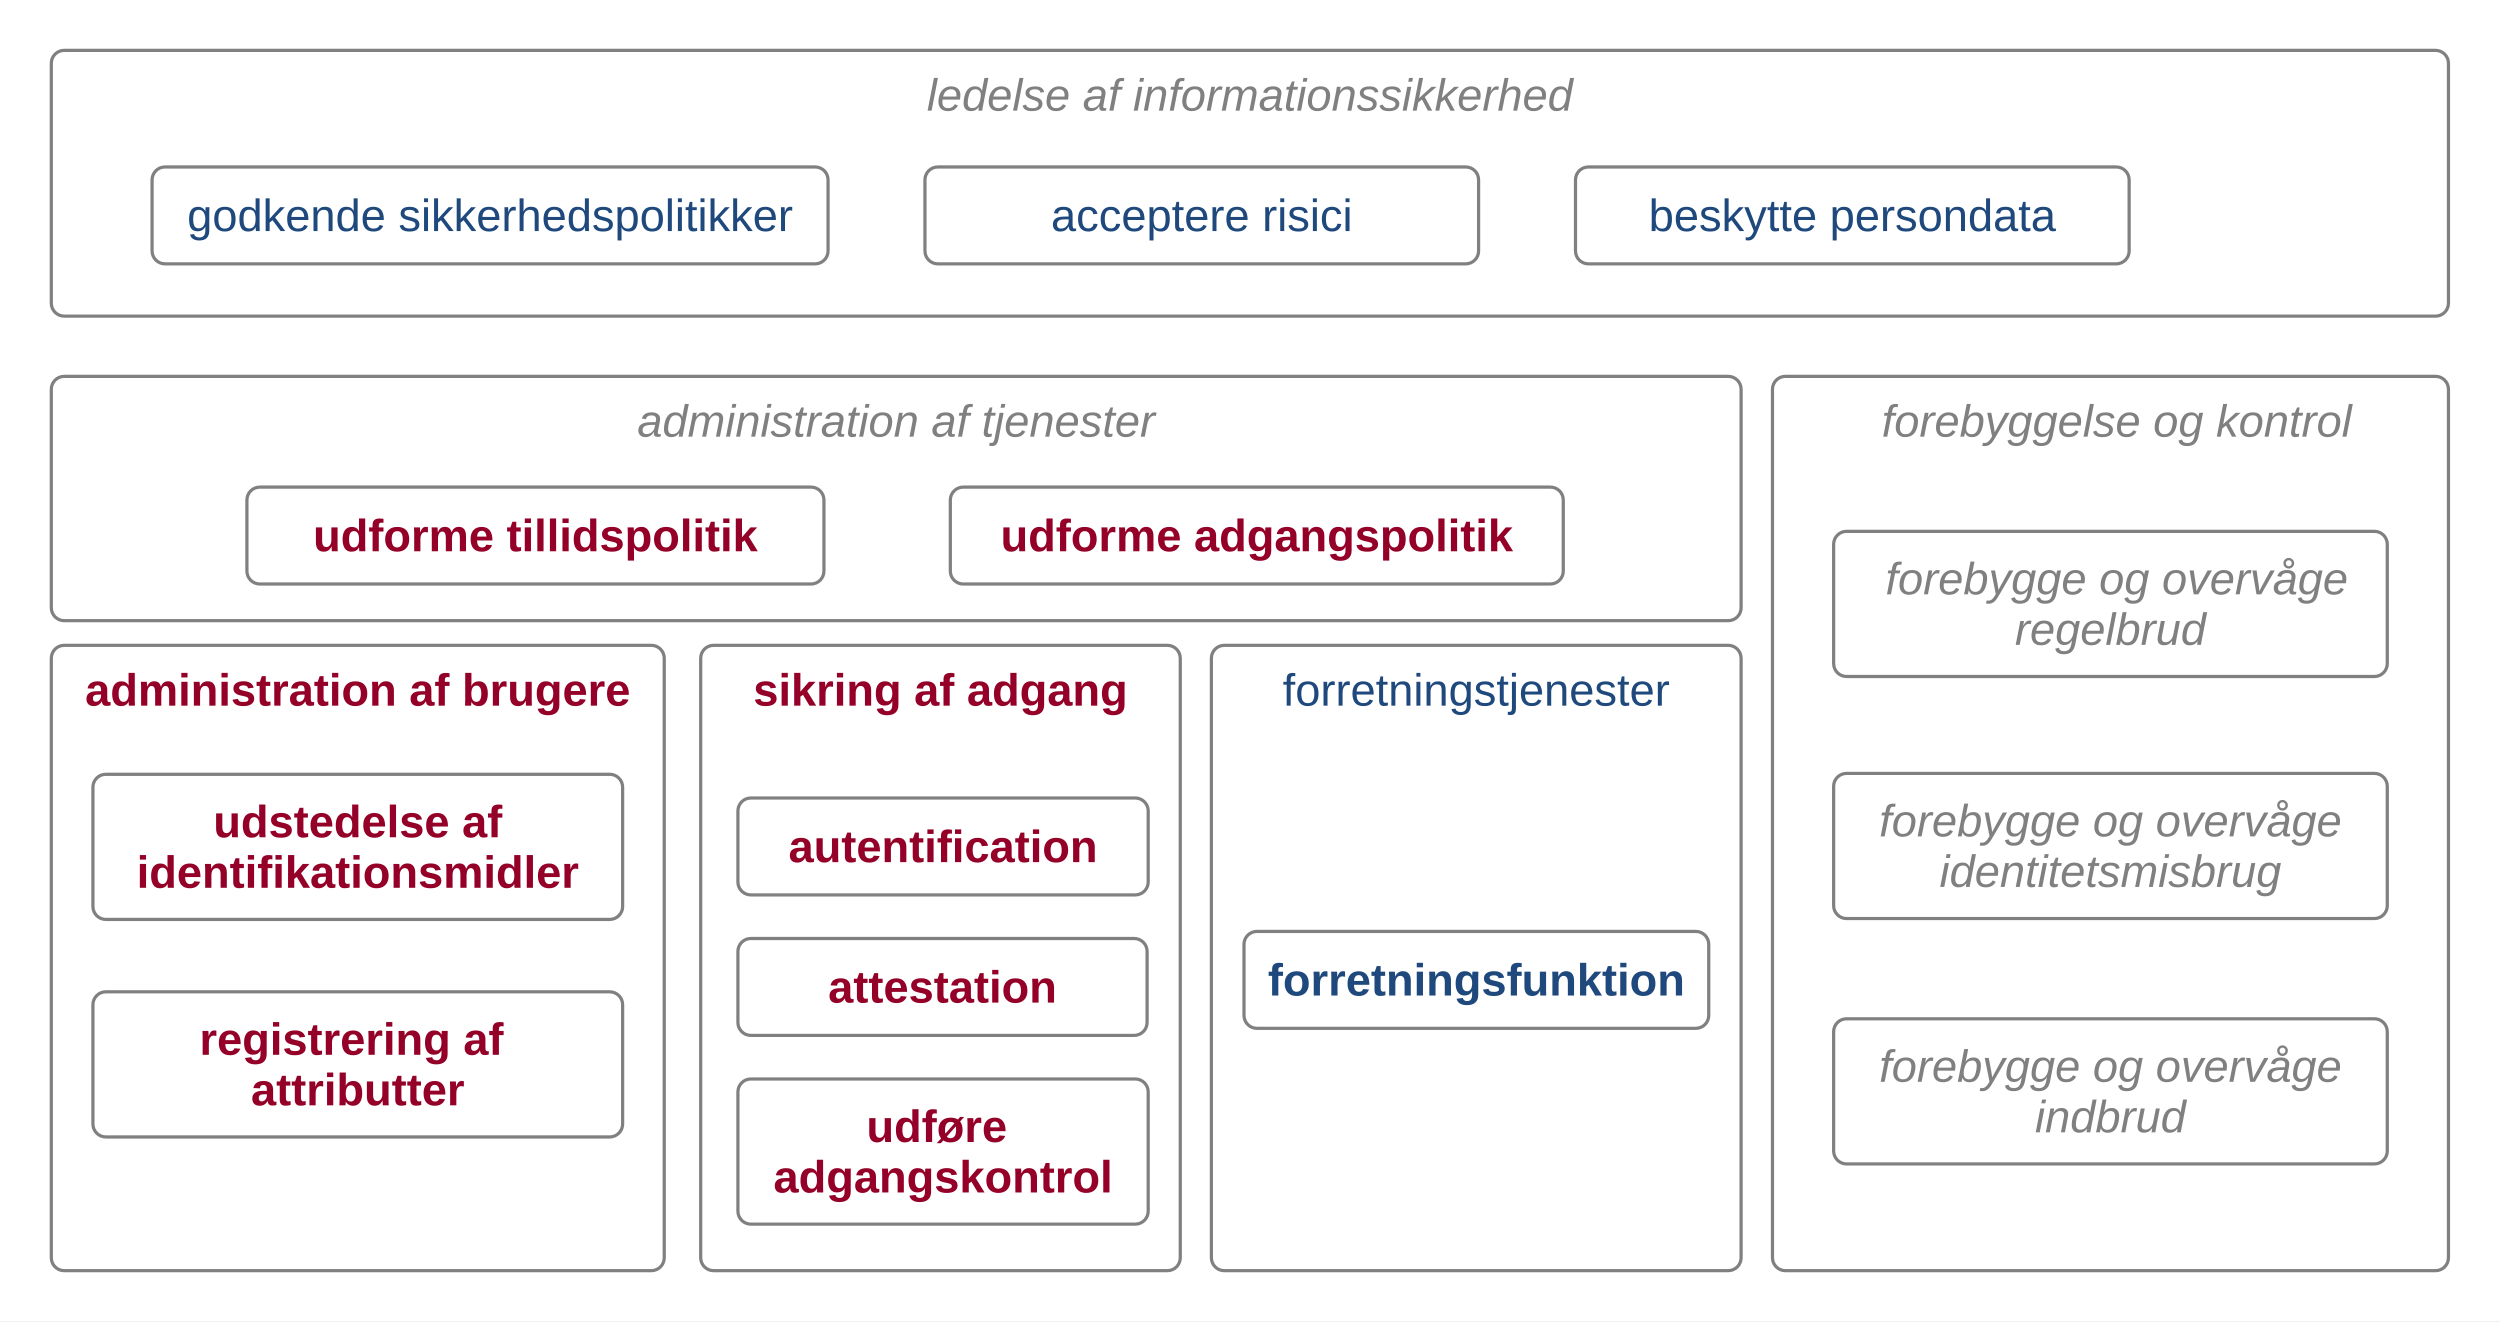
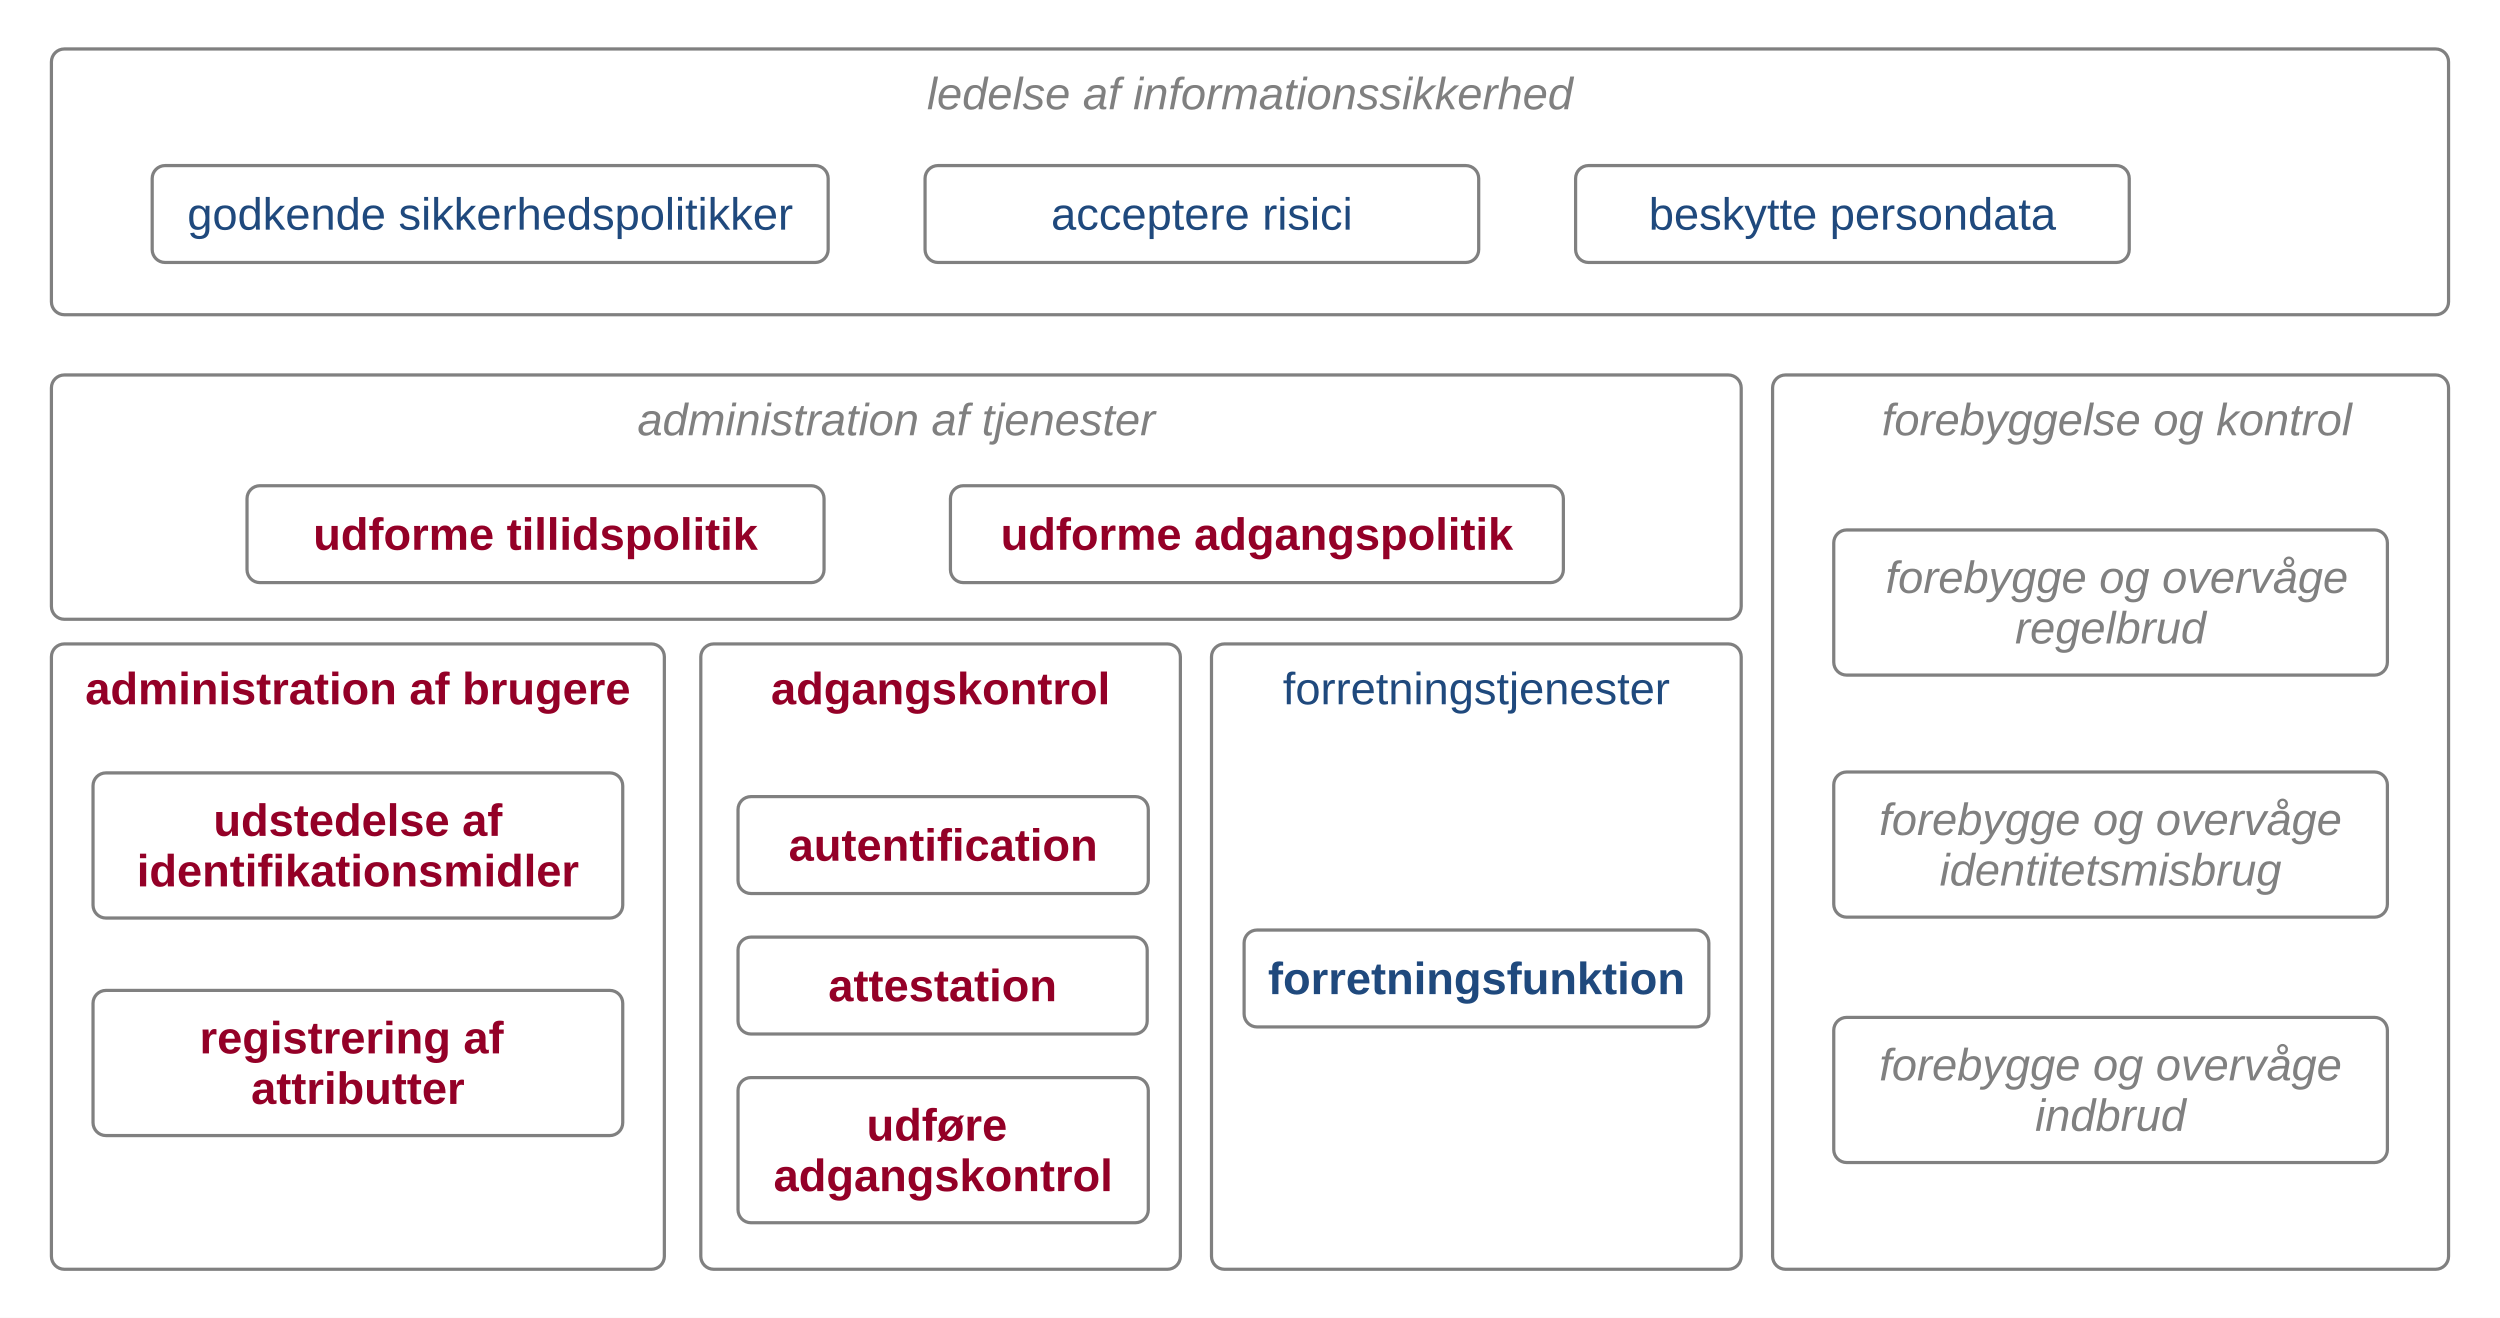
- <svg xmlns="http://www.w3.org/2000/svg" xmlns:xlink="http://www.w3.org/1999/xlink" fill-opacity="1" color-rendering="auto" color-interpolation="auto" text-rendering="auto" stroke="black" stroke-linecap="square" width="774" stroke-miterlimit="10" shape-rendering="auto" stroke-opacity="1" fill="black" stroke-dasharray="none" font-weight="normal" stroke-width="1" height="409" font-family="'Dialog'" font-style="normal" stroke-linejoin="miter" font-size="12px" stroke-dashoffset="0" image-rendering="auto">
+ <svg xmlns="http://www.w3.org/2000/svg" xmlns:xlink="http://www.w3.org/1999/xlink" fill-opacity="1" color-rendering="auto" color-interpolation="auto" text-rendering="auto" stroke="black" stroke-linecap="square" width="774" stroke-miterlimit="10" shape-rendering="auto" stroke-opacity="1" fill="black" stroke-dasharray="none" font-weight="normal" stroke-width="1" height="408" font-family="'Dialog'" font-style="normal" stroke-linejoin="miter" font-size="12px" stroke-dashoffset="0" image-rendering="auto">
  <defs id="genericDefs" />
  <g>
    <defs id="defs1">
      <clipPath clipPathUnits="userSpaceOnUse" id="clipPath1">
-         <path d="M0 0 L774 0 L774 409 L0 409 L0 0 Z" />
+         <path d="M0 0 L774 0 L774 408 L0 408 L0 0 Z" />
      </clipPath>
      <clipPath clipPathUnits="userSpaceOnUse" id="clipPath2">
-         <path d="M135 84 L909 84 L909 493 L135 493 L135 84 Z" />
+         <path d="M28 9 L802 9 L802 417 L28 417 L28 9 Z" />
      </clipPath>
      <clipPath clipPathUnits="userSpaceOnUse" id="clipPath3">
        <path d="M0 0 L0 18 L111 18 L111 0 Z" />
      </clipPath>
    </defs>
-     <g fill="white" text-rendering="geometricPrecision" shape-rendering="geometricPrecision" transform="translate(-135,-84)" stroke="white">
-       <rect x="135" width="774" height="409" y="84" clip-path="url(#clipPath2)" stroke="none" />
+     <g fill="white" text-rendering="geometricPrecision" shape-rendering="geometricPrecision" transform="translate(-28,-9)" stroke="white">
+       <rect x="28" width="774" height="408" y="9" clip-path="url(#clipPath2)" stroke="none" />
    </g>
    <g id="y.node.0">
      <a target="_blank" xlink:type="simple" xlink:href="http://data.gov.dk" xlink:show="new">
-         <g stroke-linecap="butt" transform="matrix(1,0,0,1,-135,-84)" fill="gray" text-rendering="geometricPrecision" shape-rendering="geometricPrecision" stroke="gray" stroke-miterlimit="1.45">
-           <rect x="351.934" y="283.794" fill="none" width="148.476" rx="4" ry="4" height="193.604" />
-         </g>
-         <g>
-           <g stroke-linecap="butt" font-size="14px" transform="matrix(1,0,0,1,-135,-84)" fill="rgb(148,0,39)" text-rendering="geometricPrecision" font-family="'Arial'" shape-rendering="geometricPrecision" stroke="rgb(148,0,39)" font-weight="bold" stroke-miterlimit="1.45">
-             <text x="368.217" xml:space="preserve" y="302.468" stroke="none">sikring af adgang</text>
+         <g stroke-linecap="butt" transform="matrix(1,0,0,1,-28,-9)" fill="gray" text-rendering="geometricPrecision" shape-rendering="geometricPrecision" stroke="gray" stroke-miterlimit="1.45">
+           <rect x="244.968" y="208.362" fill="none" width="148.476" rx="4" ry="4" height="193.604" />
+         </g>
+         <g>
+           <g stroke-linecap="butt" font-size="14px" transform="matrix(1,0,0,1,-28,-9)" fill="rgb(148,0,39)" text-rendering="geometricPrecision" font-family="'Arial'" shape-rendering="geometricPrecision" stroke="rgb(148,0,39)" font-weight="bold" stroke-miterlimit="1.45">
+             <text x="266.702" xml:space="preserve" y="227.036" stroke="none">adgangskontrol</text>
          </g>
        </g>
      </a>
    </g>
    <g id="y.node.1">
      <a target="_blank" xlink:type="simple" xlink:href="http://data.gov.dk" xlink:show="new">
-         <g stroke-linecap="butt" transform="matrix(1,0,0,1,-135,-84)" fill="gray" text-rendering="geometricPrecision" shape-rendering="geometricPrecision" stroke="gray" stroke-miterlimit="1.45">
-           <rect x="150.885" y="99.594" fill="none" width="742.155" rx="4" ry="4" height="82.279" />
-         </g>
-         <g>
-           <g stroke-linecap="butt" font-size="14px" transform="matrix(1,0,0,1,-135,-84)" fill="gray" text-rendering="geometricPrecision" font-family="'Arial'" shape-rendering="geometricPrecision" font-style="italic" stroke="gray" stroke-miterlimit="1.45">
-             <text x="421.966" xml:space="preserve" y="118.268" stroke="none">ledelse af informationssikkerhed</text>
+         <g stroke-linecap="butt" transform="matrix(1,0,0,1,-28,-9)" fill="gray" text-rendering="geometricPrecision" shape-rendering="geometricPrecision" stroke="gray" stroke-miterlimit="1.45">
+           <rect x="43.918" y="24.162" fill="none" width="742.155" rx="4" ry="4" height="82.279" />
+         </g>
+         <g>
+           <g stroke-linecap="butt" font-size="14px" transform="matrix(1,0,0,1,-28,-9)" fill="gray" text-rendering="geometricPrecision" font-family="'Arial'" shape-rendering="geometricPrecision" font-style="italic" stroke="gray" stroke-miterlimit="1.45">
+             <text x="315" xml:space="preserve" y="42.836" stroke="none">ledelse af informationssikkerhed</text>
          </g>
        </g>
      </a>
    </g>
    <g id="y.node.2">
      <a target="_blank" xlink:type="simple" xlink:href="http://data.gov.dk" xlink:show="new">
-         <g stroke-linecap="butt" transform="matrix(1,0,0,1,-135,-84)" fill="gray" text-rendering="geometricPrecision" shape-rendering="geometricPrecision" stroke="gray" stroke-miterlimit="1.45">
-           <rect x="150.885" y="283.794" fill="none" width="189.766" rx="4" ry="4" height="193.604" />
-         </g>
-         <g>
-           <g stroke-linecap="butt" font-size="14px" transform="matrix(1,0,0,1,-135,-84)" fill="rgb(148,0,39)" text-rendering="geometricPrecision" font-family="'Arial'" shape-rendering="geometricPrecision" stroke="rgb(148,0,39)" font-weight="bold" stroke-miterlimit="1.45">
-             <text x="161.364" xml:space="preserve" y="302.468" stroke="none">administration af brugere</text>
+         <g stroke-linecap="butt" transform="matrix(1,0,0,1,-28,-9)" fill="gray" text-rendering="geometricPrecision" shape-rendering="geometricPrecision" stroke="gray" stroke-miterlimit="1.45">
+           <rect x="43.918" y="208.362" fill="none" width="189.766" rx="4" ry="4" height="193.604" />
+         </g>
+         <g>
+           <g stroke-linecap="butt" font-size="14px" transform="matrix(1,0,0,1,-28,-9)" fill="rgb(148,0,39)" text-rendering="geometricPrecision" font-family="'Arial'" shape-rendering="geometricPrecision" stroke="rgb(148,0,39)" font-weight="bold" stroke-miterlimit="1.45">
+             <text x="54.398" xml:space="preserve" y="227.036" stroke="none">administration af brugere</text>
          </g>
        </g>
      </a>
    </g>
    <g id="y.node.3">
      <a target="_blank" xlink:type="simple" xlink:href="http://data.gov.dk" xlink:show="new">
-         <g stroke-linecap="butt" transform="matrix(1,0,0,1,-135,-84)" fill="gray" text-rendering="geometricPrecision" shape-rendering="geometricPrecision" stroke="gray" stroke-miterlimit="1.45">
-           <rect x="163.768" y="323.721" fill="none" width="163.999" rx="4" ry="4" height="44.937" />
-         </g>
-         <g>
-           <g stroke-linecap="butt" font-size="14px" transform="matrix(1,0,0,1,-135,-84)" fill="rgb(148,0,39)" text-rendering="geometricPrecision" font-family="'Arial'" shape-rendering="geometricPrecision" stroke="rgb(148,0,39)" font-weight="bold" stroke-miterlimit="1.45">
-             <text x="201.03" xml:space="preserve" y="343.223" stroke="none">udstedelse af</text>
-           </g>
-           <g stroke-linecap="butt" font-size="14px" transform="matrix(1,0,0,1,-135,-84)" fill="rgb(148,0,39)" text-rendering="geometricPrecision" font-family="'Arial'" shape-rendering="geometricPrecision" stroke="rgb(148,0,39)" font-weight="bold" stroke-miterlimit="1.45">
-             <text x="177.312" xml:space="preserve" y="358.864" stroke="none">identifikationsmidler</text>
+         <g stroke-linecap="butt" transform="matrix(1,0,0,1,-28,-9)" fill="gray" text-rendering="geometricPrecision" shape-rendering="geometricPrecision" stroke="gray" stroke-miterlimit="1.45">
+           <rect x="56.801" y="248.289" fill="none" width="163.999" rx="4" ry="4" height="44.937" />
+         </g>
+         <g>
+           <g stroke-linecap="butt" font-size="14px" transform="matrix(1,0,0,1,-28,-9)" fill="rgb(148,0,39)" text-rendering="geometricPrecision" font-family="'Arial'" shape-rendering="geometricPrecision" stroke="rgb(148,0,39)" font-weight="bold" stroke-miterlimit="1.45">
+             <text x="94.063" xml:space="preserve" y="267.791" stroke="none">udstedelse af</text>
+           </g>
+           <g stroke-linecap="butt" font-size="14px" transform="matrix(1,0,0,1,-28,-9)" fill="rgb(148,0,39)" text-rendering="geometricPrecision" font-family="'Arial'" shape-rendering="geometricPrecision" stroke="rgb(148,0,39)" font-weight="bold" stroke-miterlimit="1.45">
+             <text x="70.346" xml:space="preserve" y="283.432" stroke="none">identifikationsmidler</text>
          </g>
        </g>
      </a>
    </g>
    <g id="y.node.4">
      <a target="_blank" xlink:type="simple" xlink:href="http://data.gov.dk" xlink:show="new">
-         <g stroke-linecap="butt" transform="matrix(1,0,0,1,-135,-84)" fill="gray" text-rendering="geometricPrecision" shape-rendering="geometricPrecision" stroke="gray" stroke-miterlimit="1.45">
-           <rect x="163.768" y="391.065" fill="none" width="163.999" rx="4" ry="4" height="44.937" />
-         </g>
-         <g>
-           <g stroke-linecap="butt" font-size="14px" transform="matrix(1,0,0,1,-135,-84)" fill="rgb(148,0,39)" text-rendering="geometricPrecision" font-family="'Arial'" shape-rendering="geometricPrecision" stroke="rgb(148,0,39)" font-weight="bold" stroke-miterlimit="1.45">
-             <text x="196.754" xml:space="preserve" y="410.566" stroke="none">registrering af </text>
-             <text x="212.712" xml:space="preserve" y="426.207" stroke="none">attributter</text>
+         <g stroke-linecap="butt" transform="matrix(1,0,0,1,-28,-9)" fill="gray" text-rendering="geometricPrecision" shape-rendering="geometricPrecision" stroke="gray" stroke-miterlimit="1.45">
+           <rect x="56.801" y="315.633" fill="none" width="163.999" rx="4" ry="4" height="44.937" />
+         </g>
+         <g>
+           <g stroke-linecap="butt" font-size="14px" transform="matrix(1,0,0,1,-28,-9)" fill="rgb(148,0,39)" text-rendering="geometricPrecision" font-family="'Arial'" shape-rendering="geometricPrecision" stroke="rgb(148,0,39)" font-weight="bold" stroke-miterlimit="1.45">
+             <text x="89.787" xml:space="preserve" y="335.134" stroke="none">registrering af </text>
+             <text x="105.746" xml:space="preserve" y="350.775" stroke="none">attributter</text>
          </g>
        </g>
      </a>
    </g>
    <g id="y.node.5">
      <a target="_blank" xlink:type="simple" xlink:href="http://data.gov.dk" xlink:show="new">
-         <g stroke-linecap="butt" transform="matrix(1,0,0,1,-135,-84)" fill="gray" text-rendering="geometricPrecision" shape-rendering="geometricPrecision" stroke="gray" stroke-miterlimit="1.45">
-           <rect x="510.044" y="283.794" fill="none" width="163.999" rx="4" ry="4" height="193.604" />
-         </g>
-         <g>
-           <g stroke-linecap="butt" font-size="14px" transform="matrix(1,0,0,1,-135,-84)" fill="rgb(31,73,125)" text-rendering="geometricPrecision" font-family="'Arial'" shape-rendering="geometricPrecision" stroke="rgb(31,73,125)" stroke-miterlimit="1.45">
-             <text x="532.123" xml:space="preserve" y="302.468" stroke="none">forretningstjenester</text>
+         <g stroke-linecap="butt" transform="matrix(1,0,0,1,-28,-9)" fill="gray" text-rendering="geometricPrecision" shape-rendering="geometricPrecision" stroke="gray" stroke-miterlimit="1.45">
+           <rect x="403.078" y="208.362" fill="none" width="163.999" rx="4" ry="4" height="193.604" />
+         </g>
+         <g>
+           <g stroke-linecap="butt" font-size="14px" transform="matrix(1,0,0,1,-28,-9)" fill="rgb(31,73,125)" text-rendering="geometricPrecision" font-family="'Arial'" shape-rendering="geometricPrecision" stroke="rgb(31,73,125)" stroke-miterlimit="1.45">
+             <text x="425.157" xml:space="preserve" y="227.036" stroke="none">forretningstjenester</text>
          </g>
        </g>
      </a>
    </g>
    <g id="y.node.6">
      <a target="_blank" xlink:type="simple" xlink:href="http://data.gov.dk" xlink:show="new">
-         <g stroke-linecap="butt" transform="matrix(1,0,0,1,-135,-84)" fill="gray" text-rendering="geometricPrecision" shape-rendering="geometricPrecision" stroke="gray" stroke-miterlimit="1.45">
-           <rect x="363.459" y="331.065" fill="none" width="127.02" rx="4" ry="4" height="30" />
-         </g>
-         <g>
-           <g stroke-linecap="butt" font-size="14px" transform="matrix(1,0,0,1,-135,-84)" fill="rgb(148,0,39)" text-rendering="geometricPrecision" font-family="'Arial'" shape-rendering="geometricPrecision" stroke="rgb(148,0,39)" font-weight="bold" stroke-miterlimit="1.45">
-             <text x="379.134" xml:space="preserve" y="350.918" stroke="none">autentification</text>
+         <g stroke-linecap="butt" transform="matrix(1,0,0,1,-28,-9)" fill="gray" text-rendering="geometricPrecision" shape-rendering="geometricPrecision" stroke="gray" stroke-miterlimit="1.45">
+           <rect x="256.492" y="255.633" fill="none" width="127.02" rx="4" ry="4" height="30" />
+         </g>
+         <g>
+           <g stroke-linecap="butt" font-size="14px" transform="matrix(1,0,0,1,-28,-9)" fill="rgb(148,0,39)" text-rendering="geometricPrecision" font-family="'Arial'" shape-rendering="geometricPrecision" stroke="rgb(148,0,39)" font-weight="bold" stroke-miterlimit="1.45">
+             <text x="272.168" xml:space="preserve" y="275.486" stroke="none">autentification</text>
          </g>
        </g>
      </a>
    </g>
    <g id="y.node.7">
      <a target="_blank" xlink:type="simple" xlink:href="http://data.gov.dk" xlink:show="new">
-         <g stroke-linecap="butt" transform="matrix(1,0,0,1,-135,-84)" fill="gray" text-rendering="geometricPrecision" shape-rendering="geometricPrecision" stroke="gray" stroke-miterlimit="1.45">
-           <rect x="363.459" y="418.053" fill="none" width="127.02" rx="4" ry="4" height="44.937" />
-         </g>
-         <g>
-           <g stroke-linecap="butt" font-size="14px" transform="matrix(1,0,0,1,-135,-84)" fill="rgb(148,0,39)" text-rendering="geometricPrecision" font-family="'Arial'" shape-rendering="geometricPrecision" stroke="rgb(148,0,39)" font-weight="bold" stroke-miterlimit="1.45">
-             <text x="403.248" xml:space="preserve" y="437.555" stroke="none">udføre </text>
-             <text x="374.465" xml:space="preserve" y="453.195" stroke="none">adgangskontrol</text>
+         <g stroke-linecap="butt" transform="matrix(1,0,0,1,-28,-9)" fill="gray" text-rendering="geometricPrecision" shape-rendering="geometricPrecision" stroke="gray" stroke-miterlimit="1.45">
+           <rect x="256.492" y="342.621" fill="none" width="127.02" rx="4" ry="4" height="44.937" />
+         </g>
+         <g>
+           <g stroke-linecap="butt" font-size="14px" transform="matrix(1,0,0,1,-28,-9)" fill="rgb(148,0,39)" text-rendering="geometricPrecision" font-family="'Arial'" shape-rendering="geometricPrecision" stroke="rgb(148,0,39)" font-weight="bold" stroke-miterlimit="1.45">
+             <text x="296.282" xml:space="preserve" y="362.123" stroke="none">udføre </text>
+             <text x="267.499" xml:space="preserve" y="377.763" stroke="none">adgangskontrol</text>
          </g>
        </g>
      </a>
    </g>
    <g id="y.node.8">
      <a target="_blank" xlink:type="simple" xlink:href="http://data.gov.dk" xlink:show="new">
-         <g stroke-linecap="butt" transform="matrix(1,0,0,1,-135,-84)" fill="gray" text-rendering="geometricPrecision" shape-rendering="geometricPrecision" stroke="gray" stroke-miterlimit="1.45">
-           <rect x="150.885" y="200.521" fill="none" width="523.159" rx="4" ry="4" height="75.641" />
-         </g>
-         <g>
-           <g stroke-linecap="butt" font-size="14px" transform="matrix(1,0,0,1,-135,-84)" fill="gray" text-rendering="geometricPrecision" font-family="'Arial'" shape-rendering="geometricPrecision" font-style="italic" stroke="gray" stroke-miterlimit="1.45">
-             <text x="332.313" xml:space="preserve" y="219.195" stroke="none">administration af tjenester</text>
+         <g stroke-linecap="butt" transform="matrix(1,0,0,1,-28,-9)" fill="gray" text-rendering="geometricPrecision" shape-rendering="geometricPrecision" stroke="gray" stroke-miterlimit="1.45">
+           <rect x="43.918" y="125.089" fill="none" width="523.159" rx="4" ry="4" height="75.641" />
+         </g>
+         <g>
+           <g stroke-linecap="butt" font-size="14px" transform="matrix(1,0,0,1,-28,-9)" fill="gray" text-rendering="geometricPrecision" font-family="'Arial'" shape-rendering="geometricPrecision" font-style="italic" stroke="gray" stroke-miterlimit="1.45">
+             <text x="225.346" xml:space="preserve" y="143.763" stroke="none">administration af tjenester</text>
          </g>
        </g>
      </a>
    </g>
    <g id="y.node.9">
      <a target="_blank" xlink:type="simple" xlink:href="http://data.gov.dk" xlink:show="new">
-         <g stroke-linecap="butt" transform="matrix(1,0,0,1,-135,-84)" fill="gray" text-rendering="geometricPrecision" shape-rendering="geometricPrecision" stroke="gray" stroke-miterlimit="1.45">
-           <rect x="429.221" y="234.809" fill="none" width="189.766" rx="4" ry="4" height="30" />
-         </g>
-         <g>
-           <g stroke-linecap="butt" font-size="14px" transform="matrix(1,0,0,1,-135,-84)" fill="rgb(148,0,39)" text-rendering="geometricPrecision" font-family="'Arial'" shape-rendering="geometricPrecision" stroke="rgb(148,0,39)" font-weight="bold" stroke-miterlimit="1.45">
-             <text x="444.766" xml:space="preserve" y="254.662" stroke="none">udforme adgangspolitik</text>
+         <g stroke-linecap="butt" transform="matrix(1,0,0,1,-28,-9)" fill="gray" text-rendering="geometricPrecision" shape-rendering="geometricPrecision" stroke="gray" stroke-miterlimit="1.45">
+           <rect x="322.255" y="159.377" fill="none" width="189.766" rx="4" ry="4" height="30" />
+         </g>
+         <g>
+           <g stroke-linecap="butt" font-size="14px" transform="matrix(1,0,0,1,-28,-9)" fill="rgb(148,0,39)" text-rendering="geometricPrecision" font-family="'Arial'" shape-rendering="geometricPrecision" stroke="rgb(148,0,39)" font-weight="bold" stroke-miterlimit="1.45">
+             <text x="337.8" xml:space="preserve" y="179.23" stroke="none">udforme adgangspolitik</text>
          </g>
        </g>
      </a>
    </g>
    <g id="y.node.10">
      <a target="_blank" xlink:type="simple" xlink:href="http://data.gov.dk" xlink:show="new">
-         <g stroke-linecap="butt" transform="matrix(1,0,0,1,-135,-84)" fill="gray" text-rendering="geometricPrecision" shape-rendering="geometricPrecision" stroke="gray" stroke-miterlimit="1.45">
-           <rect x="182.083" y="135.692" fill="none" width="209.281" rx="4" ry="4" height="30" />
-         </g>
-         <g>
-           <g stroke-linecap="butt" font-size="14px" transform="matrix(1,0,0,1,-135,-84)" fill="rgb(31,73,125)" text-rendering="geometricPrecision" font-family="'Arial'" shape-rendering="geometricPrecision" stroke="rgb(31,73,125)" stroke-miterlimit="1.45">
-             <text x="192.948" xml:space="preserve" y="155.545" stroke="none">godkende sikkerhedspolitikker</text>
+         <g stroke-linecap="butt" transform="matrix(1,0,0,1,-28,-9)" fill="gray" text-rendering="geometricPrecision" shape-rendering="geometricPrecision" stroke="gray" stroke-miterlimit="1.45">
+           <rect x="75.117" y="60.26" fill="none" width="209.281" rx="4" ry="4" height="30" />
+         </g>
+         <g>
+           <g stroke-linecap="butt" font-size="14px" transform="matrix(1,0,0,1,-28,-9)" fill="rgb(31,73,125)" text-rendering="geometricPrecision" font-family="'Arial'" shape-rendering="geometricPrecision" stroke="rgb(31,73,125)" stroke-miterlimit="1.45">
+             <text x="85.982" xml:space="preserve" y="80.113" stroke="none">godkende sikkerhedspolitikker</text>
          </g>
        </g>
      </a>
    </g>
    <g id="y.node.11">
      <a target="_blank" xlink:type="simple" xlink:href="http://data.gov.dk" xlink:show="new">
-         <g stroke-linecap="butt" transform="matrix(1,0,0,1,-135,-84)" fill="gray" text-rendering="geometricPrecision" shape-rendering="geometricPrecision" stroke="gray" stroke-miterlimit="1.45">
-           <rect x="622.773" y="135.692" fill="none" width="171.409" rx="4" ry="4" height="30" />
-         </g>
-         <g>
-           <g stroke-linecap="butt" font-size="14px" transform="matrix(1,0,0,1,-135,-84)" fill="rgb(31,73,125)" text-rendering="geometricPrecision" font-family="'Arial'" shape-rendering="geometricPrecision" stroke="rgb(31,73,125)" stroke-miterlimit="1.45">
-             <text x="645.436" xml:space="preserve" y="155.545" stroke="none">beskytte persondata</text>
+         <g stroke-linecap="butt" transform="matrix(1,0,0,1,-28,-9)" fill="gray" text-rendering="geometricPrecision" shape-rendering="geometricPrecision" stroke="gray" stroke-miterlimit="1.45">
+           <rect x="515.806" y="60.26" fill="none" width="171.409" rx="4" ry="4" height="30" />
+         </g>
+         <g>
+           <g stroke-linecap="butt" font-size="14px" transform="matrix(1,0,0,1,-28,-9)" fill="rgb(31,73,125)" text-rendering="geometricPrecision" font-family="'Arial'" shape-rendering="geometricPrecision" stroke="rgb(31,73,125)" stroke-miterlimit="1.45">
+             <text x="538.469" xml:space="preserve" y="80.113" stroke="none">beskytte persondata</text>
          </g>
        </g>
      </a>
    </g>
    <g id="y.node.12">
      <a target="_blank" xlink:type="simple" xlink:href="http://data.gov.dk" xlink:show="new">
-         <g stroke-linecap="butt" transform="matrix(1,0,0,1,-135,-84)" fill="gray" text-rendering="geometricPrecision" shape-rendering="geometricPrecision" stroke="gray" stroke-miterlimit="1.45">
-           <rect x="421.364" y="135.692" fill="none" width="171.409" rx="4" ry="4" height="30" />
-         </g>
-         <g>
-           <g stroke-linecap="butt" font-size="14px" transform="matrix(1,0,0,1,-135,-84)" fill="rgb(31,73,125)" text-rendering="geometricPrecision" font-family="'Arial'" shape-rendering="geometricPrecision" stroke="rgb(31,73,125)" stroke-miterlimit="1.45">
-             <text x="460.386" xml:space="preserve" y="155.545" stroke="none">acceptere risici</text>
+         <g stroke-linecap="butt" transform="matrix(1,0,0,1,-28,-9)" fill="gray" text-rendering="geometricPrecision" shape-rendering="geometricPrecision" stroke="gray" stroke-miterlimit="1.45">
+           <rect x="314.398" y="60.26" fill="none" width="171.409" rx="4" ry="4" height="30" />
+         </g>
+         <g>
+           <g stroke-linecap="butt" font-size="14px" transform="matrix(1,0,0,1,-28,-9)" fill="rgb(31,73,125)" text-rendering="geometricPrecision" font-family="'Arial'" shape-rendering="geometricPrecision" stroke="rgb(31,73,125)" stroke-miterlimit="1.45">
+             <text x="353.419" xml:space="preserve" y="80.113" stroke="none">acceptere risici</text>
          </g>
        </g>
      </a>
    </g>
    <g id="y.node.13">
      <a target="_blank" xlink:type="simple" xlink:href="http://data.gov.dk" xlink:show="new">
-         <g stroke-linecap="butt" transform="matrix(1,0,0,1,-135,-84)" fill="gray" text-rendering="geometricPrecision" shape-rendering="geometricPrecision" stroke="gray" stroke-miterlimit="1.45">
-           <rect x="683.758" y="200.521" fill="none" width="209.281" rx="4" ry="4" height="276.877" />
-         </g>
-         <g>
-           <g stroke-linecap="butt" font-size="14px" transform="matrix(1,0,0,1,-135,-84)" fill="gray" text-rendering="geometricPrecision" font-family="'Arial'" shape-rendering="geometricPrecision" font-style="italic" stroke="gray" stroke-miterlimit="1.45">
-             <text x="713.686" xml:space="preserve" y="219.195" stroke="none"> forebyggelse og kontrol</text>
+         <g stroke-linecap="butt" transform="matrix(1,0,0,1,-28,-9)" fill="gray" text-rendering="geometricPrecision" shape-rendering="geometricPrecision" stroke="gray" stroke-miterlimit="1.45">
+           <rect x="576.792" y="125.089" fill="none" width="209.281" rx="4" ry="4" height="276.877" />
+         </g>
+         <g>
+           <g stroke-linecap="butt" font-size="14px" transform="matrix(1,0,0,1,-28,-9)" fill="gray" text-rendering="geometricPrecision" font-family="'Arial'" shape-rendering="geometricPrecision" font-style="italic" stroke="gray" stroke-miterlimit="1.45">
+             <text x="606.719" xml:space="preserve" y="143.763" stroke="none"> forebyggelse og kontrol</text>
          </g>
        </g>
      </a>
    </g>
    <g id="y.node.14">
      <a target="_blank" xlink:type="simple" xlink:href="http://data.gov.dk" xlink:show="new">
-         <g stroke-linecap="butt" transform="matrix(1,0,0,1,-135,-84)" fill="gray" text-rendering="geometricPrecision" shape-rendering="geometricPrecision" stroke="gray" stroke-miterlimit="1.45">
-           <rect x="702.695" y="248.508" fill="none" width="171.409" rx="4" ry="4" height="44.937" />
-         </g>
-         <g>
-           <g stroke-linecap="butt" font-size="14px" transform="matrix(1,0,0,1,-135,-84)" fill="gray" text-rendering="geometricPrecision" font-family="'Arial'" shape-rendering="geometricPrecision" font-style="italic" stroke="gray" stroke-miterlimit="1.45">
-             <text x="714.848" xml:space="preserve" y="268.009" stroke="none"> forebygge og overvåge</text>
-             <text x="758.823" xml:space="preserve" y="283.65" stroke="none">regelbrud</text>
+         <g stroke-linecap="butt" transform="matrix(1,0,0,1,-28,-9)" fill="gray" text-rendering="geometricPrecision" shape-rendering="geometricPrecision" stroke="gray" stroke-miterlimit="1.45">
+           <rect x="595.728" y="173.076" fill="none" width="171.409" rx="4" ry="4" height="44.937" />
+         </g>
+         <g>
+           <g stroke-linecap="butt" font-size="14px" transform="matrix(1,0,0,1,-28,-9)" fill="gray" text-rendering="geometricPrecision" font-family="'Arial'" shape-rendering="geometricPrecision" font-style="italic" stroke="gray" stroke-miterlimit="1.45">
+             <text x="607.881" xml:space="preserve" y="192.577" stroke="none"> forebygge og overvåge</text>
+             <text x="651.857" xml:space="preserve" y="208.218" stroke="none">regelbrud</text>
          </g>
        </g>
      </a>
    </g>
    <g id="y.node.15">
      <a target="_blank" xlink:type="simple" xlink:href="http://data.gov.dk" xlink:show="new">
-         <g stroke-linecap="butt" transform="matrix(1,0,0,1,-135,-84)" fill="gray" text-rendering="geometricPrecision" shape-rendering="geometricPrecision" stroke="gray" stroke-miterlimit="1.45">
-           <rect x="702.695" y="323.445" fill="none" width="171.409" rx="4" ry="4" height="44.937" />
-         </g>
-         <g>
-           <g stroke-linecap="butt" font-size="14px" transform="matrix(1,0,0,1,-135,-84)" fill="gray" text-rendering="geometricPrecision" font-family="'Arial'" shape-rendering="geometricPrecision" font-style="italic" stroke="gray" stroke-miterlimit="1.45">
-             <text x="716.793" xml:space="preserve" y="342.946" stroke="none">forebygge og overvåge</text>
-             <text x="735.485" xml:space="preserve" y="358.587" stroke="none">identitetsmisbrug</text>
+         <g stroke-linecap="butt" transform="matrix(1,0,0,1,-28,-9)" fill="gray" text-rendering="geometricPrecision" shape-rendering="geometricPrecision" stroke="gray" stroke-miterlimit="1.45">
+           <rect x="595.728" y="248.013" fill="none" width="171.409" rx="4" ry="4" height="44.937" />
+         </g>
+         <g>
+           <g stroke-linecap="butt" font-size="14px" transform="matrix(1,0,0,1,-28,-9)" fill="gray" text-rendering="geometricPrecision" font-family="'Arial'" shape-rendering="geometricPrecision" font-style="italic" stroke="gray" stroke-miterlimit="1.45">
+             <text x="609.826" xml:space="preserve" y="267.514" stroke="none">forebygge og overvåge</text>
+             <text x="628.519" xml:space="preserve" y="283.155" stroke="none">identitetsmisbrug</text>
          </g>
        </g>
      </a>
    </g>
    <g id="y.node.16">
      <a target="_blank" xlink:type="simple" xlink:href="http://data.gov.dk" xlink:show="new">
-         <g stroke-linecap="butt" transform="matrix(1,0,0,1,-135,-84)" fill="gray" text-rendering="geometricPrecision" shape-rendering="geometricPrecision" stroke="gray" stroke-miterlimit="1.45">
-           <rect x="702.695" y="399.416" fill="none" width="171.409" rx="4" ry="4" height="44.937" />
-         </g>
-         <g>
-           <g stroke-linecap="butt" font-size="14px" transform="matrix(1,0,0,1,-135,-84)" fill="gray" text-rendering="geometricPrecision" font-family="'Arial'" shape-rendering="geometricPrecision" font-style="italic" stroke="gray" stroke-miterlimit="1.45">
-             <text x="716.793" xml:space="preserve" y="418.918" stroke="none">forebygge og overvåge</text>
-             <text x="765.047" xml:space="preserve" y="434.559" stroke="none">indbrud</text>
+         <g stroke-linecap="butt" transform="matrix(1,0,0,1,-28,-9)" fill="gray" text-rendering="geometricPrecision" shape-rendering="geometricPrecision" stroke="gray" stroke-miterlimit="1.45">
+           <rect x="595.728" y="323.985" fill="none" width="171.409" rx="4" ry="4" height="44.937" />
+         </g>
+         <g>
+           <g stroke-linecap="butt" font-size="14px" transform="matrix(1,0,0,1,-28,-9)" fill="gray" text-rendering="geometricPrecision" font-family="'Arial'" shape-rendering="geometricPrecision" font-style="italic" stroke="gray" stroke-miterlimit="1.45">
+             <text x="609.826" xml:space="preserve" y="343.486" stroke="none">forebygge og overvåge</text>
+             <text x="658.081" xml:space="preserve" y="359.127" stroke="none">indbrud</text>
          </g>
        </g>
      </a>
    </g>
    <g id="y.node.17">
      <a target="_blank" xlink:type="simple" xlink:href="http://data.gov.dk" xlink:show="new">
-         <g stroke-linecap="butt" transform="matrix(1,0,0,1,-135,-84)" fill="gray" text-rendering="geometricPrecision" shape-rendering="geometricPrecision" stroke="gray" stroke-miterlimit="1.45">
-           <rect x="211.445" y="234.809" fill="none" width="178.646" rx="4" ry="4" height="30" />
-         </g>
-         <g>
-           <g stroke-linecap="butt" font-size="14px" transform="matrix(1,0,0,1,-135,-84)" fill="rgb(148,0,39)" text-rendering="geometricPrecision" font-family="'Arial'" shape-rendering="geometricPrecision" stroke="rgb(148,0,39)" font-weight="bold" stroke-miterlimit="1.45">
-             <text x="231.934" xml:space="preserve" y="254.662" stroke="none">udforme tillidspolitik</text>
+         <g stroke-linecap="butt" transform="matrix(1,0,0,1,-28,-9)" fill="gray" text-rendering="geometricPrecision" shape-rendering="geometricPrecision" stroke="gray" stroke-miterlimit="1.45">
+           <rect x="104.479" y="159.377" fill="none" width="178.646" rx="4" ry="4" height="30" />
+         </g>
+         <g>
+           <g stroke-linecap="butt" font-size="14px" transform="matrix(1,0,0,1,-28,-9)" fill="rgb(148,0,39)" text-rendering="geometricPrecision" font-family="'Arial'" shape-rendering="geometricPrecision" stroke="rgb(148,0,39)" font-weight="bold" stroke-miterlimit="1.45">
+             <text x="124.967" xml:space="preserve" y="179.23" stroke="none">udforme tillidspolitik</text>
          </g>
        </g>
      </a>
    </g>
    <g id="y.node.18">
      <a target="_blank" xlink:type="simple" xlink:href="http://data.gov.dk" xlink:show="new">
-         <g stroke-linecap="butt" transform="matrix(1,0,0,1,-135,-84)" fill="gray" text-rendering="geometricPrecision" shape-rendering="geometricPrecision" stroke="gray" stroke-miterlimit="1.45">
-           <rect x="363.459" y="374.559" fill="none" width="126.683" rx="4" ry="4" height="30" />
-         </g>
-         <g>
-           <g stroke-linecap="butt" font-size="14px" transform="matrix(1,0,0,1,-135,-84)" fill="rgb(148,0,39)" text-rendering="geometricPrecision" font-family="'Arial'" shape-rendering="geometricPrecision" stroke="rgb(148,0,39)" font-weight="bold" stroke-miterlimit="1.45">
-             <text x="391.407" xml:space="preserve" y="394.412" stroke="none">attestation</text>
+         <g stroke-linecap="butt" transform="matrix(1,0,0,1,-28,-9)" fill="gray" text-rendering="geometricPrecision" shape-rendering="geometricPrecision" stroke="gray" stroke-miterlimit="1.45">
+           <rect x="256.492" y="299.127" fill="none" width="126.683" rx="4" ry="4" height="30" />
+         </g>
+         <g>
+           <g stroke-linecap="butt" font-size="14px" transform="matrix(1,0,0,1,-28,-9)" fill="rgb(148,0,39)" text-rendering="geometricPrecision" font-family="'Arial'" shape-rendering="geometricPrecision" stroke="rgb(148,0,39)" font-weight="bold" stroke-miterlimit="1.45">
+             <text x="284.44" xml:space="preserve" y="318.98" stroke="none">attestation</text>
          </g>
        </g>
      </a>
    </g>
    <g id="y.node.19">
      <a target="_blank" xlink:type="simple" xlink:href="http://data.gov.dk" xlink:show="new">
-         <g stroke-linecap="butt" transform="matrix(1,0,0,1,-135,-84)" fill="gray" text-rendering="geometricPrecision" shape-rendering="geometricPrecision" stroke="gray" stroke-miterlimit="1.45">
-           <rect x="520.141" y="372.371" fill="none" width="143.886" rx="4" ry="4" height="30" />
-         </g>
-         <g>
-           <g stroke-linecap="butt" font-size="14px" transform="matrix(1,0,0,1,-135,-84)" fill="rgb(31,73,125)" text-rendering="geometricPrecision" font-family="'Arial'" shape-rendering="geometricPrecision" stroke="rgb(31,73,125)" font-weight="bold" stroke-miterlimit="1.45">
-             <text x="527.536" xml:space="preserve" y="392.224" stroke="none">forretningsfunktion</text>
+         <g stroke-linecap="butt" transform="matrix(1,0,0,1,-28,-9)" fill="gray" text-rendering="geometricPrecision" shape-rendering="geometricPrecision" stroke="gray" stroke-miterlimit="1.45">
+           <rect x="413.175" y="296.939" fill="none" width="143.886" rx="4" ry="4" height="30" />
+         </g>
+         <g>
+           <g stroke-linecap="butt" font-size="14px" transform="matrix(1,0,0,1,-28,-9)" fill="rgb(31,73,125)" text-rendering="geometricPrecision" font-family="'Arial'" shape-rendering="geometricPrecision" stroke="rgb(31,73,125)" font-weight="bold" stroke-miterlimit="1.45">
+             <text x="420.57" xml:space="preserve" y="316.792" stroke="none">forretningsfunktion</text>
          </g>
        </g>
      </a>
    </g>
    <g id="y.edge.0" />
    <g id="y.edge.1" />
    <g visibility="hidden" id="tooltip.y.node.0" pointer-events="none">
      <g fill="rgb(255,255,225)" text-rendering="geometricPrecision" shape-rendering="geometricPrecision" font-family="'Segoe UI'" stroke="rgb(255,255,225)">
        <rect x="0" width="111" height="18" y="0" clip-path="url(#clipPath3)" stroke="none" />
        <text fill="black" x="4" xml:space="preserve" y="14" clip-path="url(#clipPath3)" stroke="none">Link til hjemmeside</text>
      </g>
      <g font-family="'Segoe UI'" text-rendering="geometricPrecision" shape-rendering="geometricPrecision">
        <path d="M0 0 L111 0 L111 18 L0 18 L0 0 ZM1 1 L110 1 L110 17 L1 17 L1 1 Z" fill-rule="evenodd" clip-path="url(#clipPath3)" stroke="none" />
      </g>
    </g>
    <g visibility="hidden" id="tooltip.y.node.1" pointer-events="none">
      <g fill="rgb(255,255,225)" text-rendering="geometricPrecision" shape-rendering="geometricPrecision" font-family="'Segoe UI'" stroke="rgb(255,255,225)">
        <rect x="0" width="111" height="18" y="0" clip-path="url(#clipPath3)" stroke="none" />
        <text fill="black" x="4" xml:space="preserve" y="14" clip-path="url(#clipPath3)" stroke="none">Link til hjemmeside</text>
      </g>
      <g font-family="'Segoe UI'" text-rendering="geometricPrecision" shape-rendering="geometricPrecision">
        <path d="M0 0 L111 0 L111 18 L0 18 L0 0 ZM1 1 L110 1 L110 17 L1 17 L1 1 Z" fill-rule="evenodd" clip-path="url(#clipPath3)" stroke="none" />
      </g>
    </g>
    <g visibility="hidden" id="tooltip.y.node.2" pointer-events="none">
      <g fill="rgb(255,255,225)" text-rendering="geometricPrecision" shape-rendering="geometricPrecision" font-family="'Segoe UI'" stroke="rgb(255,255,225)">
        <rect x="0" width="111" height="18" y="0" clip-path="url(#clipPath3)" stroke="none" />
        <text fill="black" x="4" xml:space="preserve" y="14" clip-path="url(#clipPath3)" stroke="none">Link til hjemmeside</text>
      </g>
      <g font-family="'Segoe UI'" text-rendering="geometricPrecision" shape-rendering="geometricPrecision">
        <path d="M0 0 L111 0 L111 18 L0 18 L0 0 ZM1 1 L110 1 L110 17 L1 17 L1 1 Z" fill-rule="evenodd" clip-path="url(#clipPath3)" stroke="none" />
      </g>
    </g>
    <g visibility="hidden" id="tooltip.y.node.3" pointer-events="none">
      <g fill="rgb(255,255,225)" text-rendering="geometricPrecision" shape-rendering="geometricPrecision" font-family="'Segoe UI'" stroke="rgb(255,255,225)">
        <rect x="0" width="111" height="18" y="0" clip-path="url(#clipPath3)" stroke="none" />
        <text fill="black" x="4" xml:space="preserve" y="14" clip-path="url(#clipPath3)" stroke="none">Link til hjemmeside</text>
      </g>
      <g font-family="'Segoe UI'" text-rendering="geometricPrecision" shape-rendering="geometricPrecision">
        <path d="M0 0 L111 0 L111 18 L0 18 L0 0 ZM1 1 L110 1 L110 17 L1 17 L1 1 Z" fill-rule="evenodd" clip-path="url(#clipPath3)" stroke="none" />
      </g>
    </g>
    <g visibility="hidden" id="tooltip.y.node.4" pointer-events="none">
      <g fill="rgb(255,255,225)" text-rendering="geometricPrecision" shape-rendering="geometricPrecision" font-family="'Segoe UI'" stroke="rgb(255,255,225)">
        <rect x="0" width="111" height="18" y="0" clip-path="url(#clipPath3)" stroke="none" />
        <text fill="black" x="4" xml:space="preserve" y="14" clip-path="url(#clipPath3)" stroke="none">Link til hjemmeside</text>
      </g>
      <g font-family="'Segoe UI'" text-rendering="geometricPrecision" shape-rendering="geometricPrecision">
        <path d="M0 0 L111 0 L111 18 L0 18 L0 0 ZM1 1 L110 1 L110 17 L1 17 L1 1 Z" fill-rule="evenodd" clip-path="url(#clipPath3)" stroke="none" />
      </g>
    </g>
    <g visibility="hidden" id="tooltip.y.node.5" pointer-events="none">
      <g fill="rgb(255,255,225)" text-rendering="geometricPrecision" shape-rendering="geometricPrecision" font-family="'Segoe UI'" stroke="rgb(255,255,225)">
        <rect x="0" width="111" height="18" y="0" clip-path="url(#clipPath3)" stroke="none" />
        <text fill="black" x="4" xml:space="preserve" y="14" clip-path="url(#clipPath3)" stroke="none">Link til hjemmeside</text>
      </g>
      <g font-family="'Segoe UI'" text-rendering="geometricPrecision" shape-rendering="geometricPrecision">
        <path d="M0 0 L111 0 L111 18 L0 18 L0 0 ZM1 1 L110 1 L110 17 L1 17 L1 1 Z" fill-rule="evenodd" clip-path="url(#clipPath3)" stroke="none" />
      </g>
    </g>
    <g visibility="hidden" id="tooltip.y.node.6" pointer-events="none">
      <g fill="rgb(255,255,225)" text-rendering="geometricPrecision" shape-rendering="geometricPrecision" font-family="'Segoe UI'" stroke="rgb(255,255,225)">
        <rect x="0" width="111" height="18" y="0" clip-path="url(#clipPath3)" stroke="none" />
        <text fill="black" x="4" xml:space="preserve" y="14" clip-path="url(#clipPath3)" stroke="none">Link til hjemmeside</text>
      </g>
      <g font-family="'Segoe UI'" text-rendering="geometricPrecision" shape-rendering="geometricPrecision">
        <path d="M0 0 L111 0 L111 18 L0 18 L0 0 ZM1 1 L110 1 L110 17 L1 17 L1 1 Z" fill-rule="evenodd" clip-path="url(#clipPath3)" stroke="none" />
      </g>
    </g>
    <g visibility="hidden" id="tooltip.y.node.7" pointer-events="none">
      <g fill="rgb(255,255,225)" text-rendering="geometricPrecision" shape-rendering="geometricPrecision" font-family="'Segoe UI'" stroke="rgb(255,255,225)">
        <rect x="0" width="111" height="18" y="0" clip-path="url(#clipPath3)" stroke="none" />
        <text fill="black" x="4" xml:space="preserve" y="14" clip-path="url(#clipPath3)" stroke="none">Link til hjemmeside</text>
      </g>
      <g font-family="'Segoe UI'" text-rendering="geometricPrecision" shape-rendering="geometricPrecision">
        <path d="M0 0 L111 0 L111 18 L0 18 L0 0 ZM1 1 L110 1 L110 17 L1 17 L1 1 Z" fill-rule="evenodd" clip-path="url(#clipPath3)" stroke="none" />
      </g>
    </g>
    <g visibility="hidden" id="tooltip.y.node.8" pointer-events="none">
      <g fill="rgb(255,255,225)" text-rendering="geometricPrecision" shape-rendering="geometricPrecision" font-family="'Segoe UI'" stroke="rgb(255,255,225)">
        <rect x="0" width="111" height="18" y="0" clip-path="url(#clipPath3)" stroke="none" />
        <text fill="black" x="4" xml:space="preserve" y="14" clip-path="url(#clipPath3)" stroke="none">Link til hjemmeside</text>
      </g>
      <g font-family="'Segoe UI'" text-rendering="geometricPrecision" shape-rendering="geometricPrecision">
        <path d="M0 0 L111 0 L111 18 L0 18 L0 0 ZM1 1 L110 1 L110 17 L1 17 L1 1 Z" fill-rule="evenodd" clip-path="url(#clipPath3)" stroke="none" />
      </g>
    </g>
    <g visibility="hidden" id="tooltip.y.node.9" pointer-events="none">
      <g fill="rgb(255,255,225)" text-rendering="geometricPrecision" shape-rendering="geometricPrecision" font-family="'Segoe UI'" stroke="rgb(255,255,225)">
        <rect x="0" width="111" height="18" y="0" clip-path="url(#clipPath3)" stroke="none" />
        <text fill="black" x="4" xml:space="preserve" y="14" clip-path="url(#clipPath3)" stroke="none">Link til hjemmeside</text>
      </g>
      <g font-family="'Segoe UI'" text-rendering="geometricPrecision" shape-rendering="geometricPrecision">
        <path d="M0 0 L111 0 L111 18 L0 18 L0 0 ZM1 1 L110 1 L110 17 L1 17 L1 1 Z" fill-rule="evenodd" clip-path="url(#clipPath3)" stroke="none" />
      </g>
    </g>
    <g visibility="hidden" id="tooltip.y.node.10" pointer-events="none">
      <g fill="rgb(255,255,225)" text-rendering="geometricPrecision" shape-rendering="geometricPrecision" font-family="'Segoe UI'" stroke="rgb(255,255,225)">
        <rect x="0" width="111" height="18" y="0" clip-path="url(#clipPath3)" stroke="none" />
        <text fill="black" x="4" xml:space="preserve" y="14" clip-path="url(#clipPath3)" stroke="none">Link til hjemmeside</text>
      </g>
      <g font-family="'Segoe UI'" text-rendering="geometricPrecision" shape-rendering="geometricPrecision">
        <path d="M0 0 L111 0 L111 18 L0 18 L0 0 ZM1 1 L110 1 L110 17 L1 17 L1 1 Z" fill-rule="evenodd" clip-path="url(#clipPath3)" stroke="none" />
      </g>
    </g>
    <g visibility="hidden" id="tooltip.y.node.11" pointer-events="none">
      <g fill="rgb(255,255,225)" text-rendering="geometricPrecision" shape-rendering="geometricPrecision" font-family="'Segoe UI'" stroke="rgb(255,255,225)">
        <rect x="0" width="111" height="18" y="0" clip-path="url(#clipPath3)" stroke="none" />
        <text fill="black" x="4" xml:space="preserve" y="14" clip-path="url(#clipPath3)" stroke="none">Link til hjemmeside</text>
      </g>
      <g font-family="'Segoe UI'" text-rendering="geometricPrecision" shape-rendering="geometricPrecision">
        <path d="M0 0 L111 0 L111 18 L0 18 L0 0 ZM1 1 L110 1 L110 17 L1 17 L1 1 Z" fill-rule="evenodd" clip-path="url(#clipPath3)" stroke="none" />
      </g>
    </g>
    <g visibility="hidden" id="tooltip.y.node.12" pointer-events="none">
      <g fill="rgb(255,255,225)" text-rendering="geometricPrecision" shape-rendering="geometricPrecision" font-family="'Segoe UI'" stroke="rgb(255,255,225)">
        <rect x="0" width="111" height="18" y="0" clip-path="url(#clipPath3)" stroke="none" />
        <text fill="black" x="4" xml:space="preserve" y="14" clip-path="url(#clipPath3)" stroke="none">Link til hjemmeside</text>
      </g>
      <g font-family="'Segoe UI'" text-rendering="geometricPrecision" shape-rendering="geometricPrecision">
        <path d="M0 0 L111 0 L111 18 L0 18 L0 0 ZM1 1 L110 1 L110 17 L1 17 L1 1 Z" fill-rule="evenodd" clip-path="url(#clipPath3)" stroke="none" />
      </g>
    </g>
    <g visibility="hidden" id="tooltip.y.node.13" pointer-events="none">
      <g fill="rgb(255,255,225)" text-rendering="geometricPrecision" shape-rendering="geometricPrecision" font-family="'Segoe UI'" stroke="rgb(255,255,225)">
        <rect x="0" width="111" height="18" y="0" clip-path="url(#clipPath3)" stroke="none" />
        <text fill="black" x="4" xml:space="preserve" y="14" clip-path="url(#clipPath3)" stroke="none">Link til hjemmeside</text>
      </g>
      <g font-family="'Segoe UI'" text-rendering="geometricPrecision" shape-rendering="geometricPrecision">
        <path d="M0 0 L111 0 L111 18 L0 18 L0 0 ZM1 1 L110 1 L110 17 L1 17 L1 1 Z" fill-rule="evenodd" clip-path="url(#clipPath3)" stroke="none" />
      </g>
    </g>
    <g visibility="hidden" id="tooltip.y.node.14" pointer-events="none">
      <g fill="rgb(255,255,225)" text-rendering="geometricPrecision" shape-rendering="geometricPrecision" font-family="'Segoe UI'" stroke="rgb(255,255,225)">
        <rect x="0" width="111" height="18" y="0" clip-path="url(#clipPath3)" stroke="none" />
        <text fill="black" x="4" xml:space="preserve" y="14" clip-path="url(#clipPath3)" stroke="none">Link til hjemmeside</text>
      </g>
      <g font-family="'Segoe UI'" text-rendering="geometricPrecision" shape-rendering="geometricPrecision">
        <path d="M0 0 L111 0 L111 18 L0 18 L0 0 ZM1 1 L110 1 L110 17 L1 17 L1 1 Z" fill-rule="evenodd" clip-path="url(#clipPath3)" stroke="none" />
      </g>
    </g>
    <g visibility="hidden" id="tooltip.y.node.15" pointer-events="none">
      <g fill="rgb(255,255,225)" text-rendering="geometricPrecision" shape-rendering="geometricPrecision" font-family="'Segoe UI'" stroke="rgb(255,255,225)">
        <rect x="0" width="111" height="18" y="0" clip-path="url(#clipPath3)" stroke="none" />
        <text fill="black" x="4" xml:space="preserve" y="14" clip-path="url(#clipPath3)" stroke="none">Link til hjemmeside</text>
      </g>
      <g font-family="'Segoe UI'" text-rendering="geometricPrecision" shape-rendering="geometricPrecision">
        <path d="M0 0 L111 0 L111 18 L0 18 L0 0 ZM1 1 L110 1 L110 17 L1 17 L1 1 Z" fill-rule="evenodd" clip-path="url(#clipPath3)" stroke="none" />
      </g>
    </g>
    <g visibility="hidden" id="tooltip.y.node.16" pointer-events="none">
      <g fill="rgb(255,255,225)" text-rendering="geometricPrecision" shape-rendering="geometricPrecision" font-family="'Segoe UI'" stroke="rgb(255,255,225)">
        <rect x="0" width="111" height="18" y="0" clip-path="url(#clipPath3)" stroke="none" />
        <text fill="black" x="4" xml:space="preserve" y="14" clip-path="url(#clipPath3)" stroke="none">Link til hjemmeside</text>
      </g>
      <g font-family="'Segoe UI'" text-rendering="geometricPrecision" shape-rendering="geometricPrecision">
        <path d="M0 0 L111 0 L111 18 L0 18 L0 0 ZM1 1 L110 1 L110 17 L1 17 L1 1 Z" fill-rule="evenodd" clip-path="url(#clipPath3)" stroke="none" />
      </g>
    </g>
    <g visibility="hidden" id="tooltip.y.node.17" pointer-events="none">
      <g fill="rgb(255,255,225)" text-rendering="geometricPrecision" shape-rendering="geometricPrecision" font-family="'Segoe UI'" stroke="rgb(255,255,225)">
        <rect x="0" width="111" height="18" y="0" clip-path="url(#clipPath3)" stroke="none" />
        <text fill="black" x="4" xml:space="preserve" y="14" clip-path="url(#clipPath3)" stroke="none">Link til hjemmeside</text>
      </g>
      <g font-family="'Segoe UI'" text-rendering="geometricPrecision" shape-rendering="geometricPrecision">
        <path d="M0 0 L111 0 L111 18 L0 18 L0 0 ZM1 1 L110 1 L110 17 L1 17 L1 1 Z" fill-rule="evenodd" clip-path="url(#clipPath3)" stroke="none" />
      </g>
    </g>
    <g visibility="hidden" id="tooltip.y.node.18" pointer-events="none">
      <g fill="rgb(255,255,225)" text-rendering="geometricPrecision" shape-rendering="geometricPrecision" font-family="'Segoe UI'" stroke="rgb(255,255,225)">
        <rect x="0" width="111" height="18" y="0" clip-path="url(#clipPath3)" stroke="none" />
        <text fill="black" x="4" xml:space="preserve" y="14" clip-path="url(#clipPath3)" stroke="none">Link til hjemmeside</text>
      </g>
      <g font-family="'Segoe UI'" text-rendering="geometricPrecision" shape-rendering="geometricPrecision">
        <path d="M0 0 L111 0 L111 18 L0 18 L0 0 ZM1 1 L110 1 L110 17 L1 17 L1 1 Z" fill-rule="evenodd" clip-path="url(#clipPath3)" stroke="none" />
      </g>
    </g>
    <g visibility="hidden" id="tooltip.y.node.19" pointer-events="none">
      <g fill="rgb(255,255,225)" text-rendering="geometricPrecision" shape-rendering="geometricPrecision" font-family="'Segoe UI'" stroke="rgb(255,255,225)">
        <rect x="0" width="111" height="18" y="0" clip-path="url(#clipPath3)" stroke="none" />
        <text fill="black" x="4" xml:space="preserve" y="14" clip-path="url(#clipPath3)" stroke="none">Link til hjemmeside</text>
      </g>
      <g font-family="'Segoe UI'" text-rendering="geometricPrecision" shape-rendering="geometricPrecision">
        <path d="M0 0 L111 0 L111 18 L0 18 L0 0 ZM1 1 L110 1 L110 17 L1 17 L1 1 Z" fill-rule="evenodd" clip-path="url(#clipPath3)" stroke="none" />
      </g>
    </g>
  </g>
</svg>
